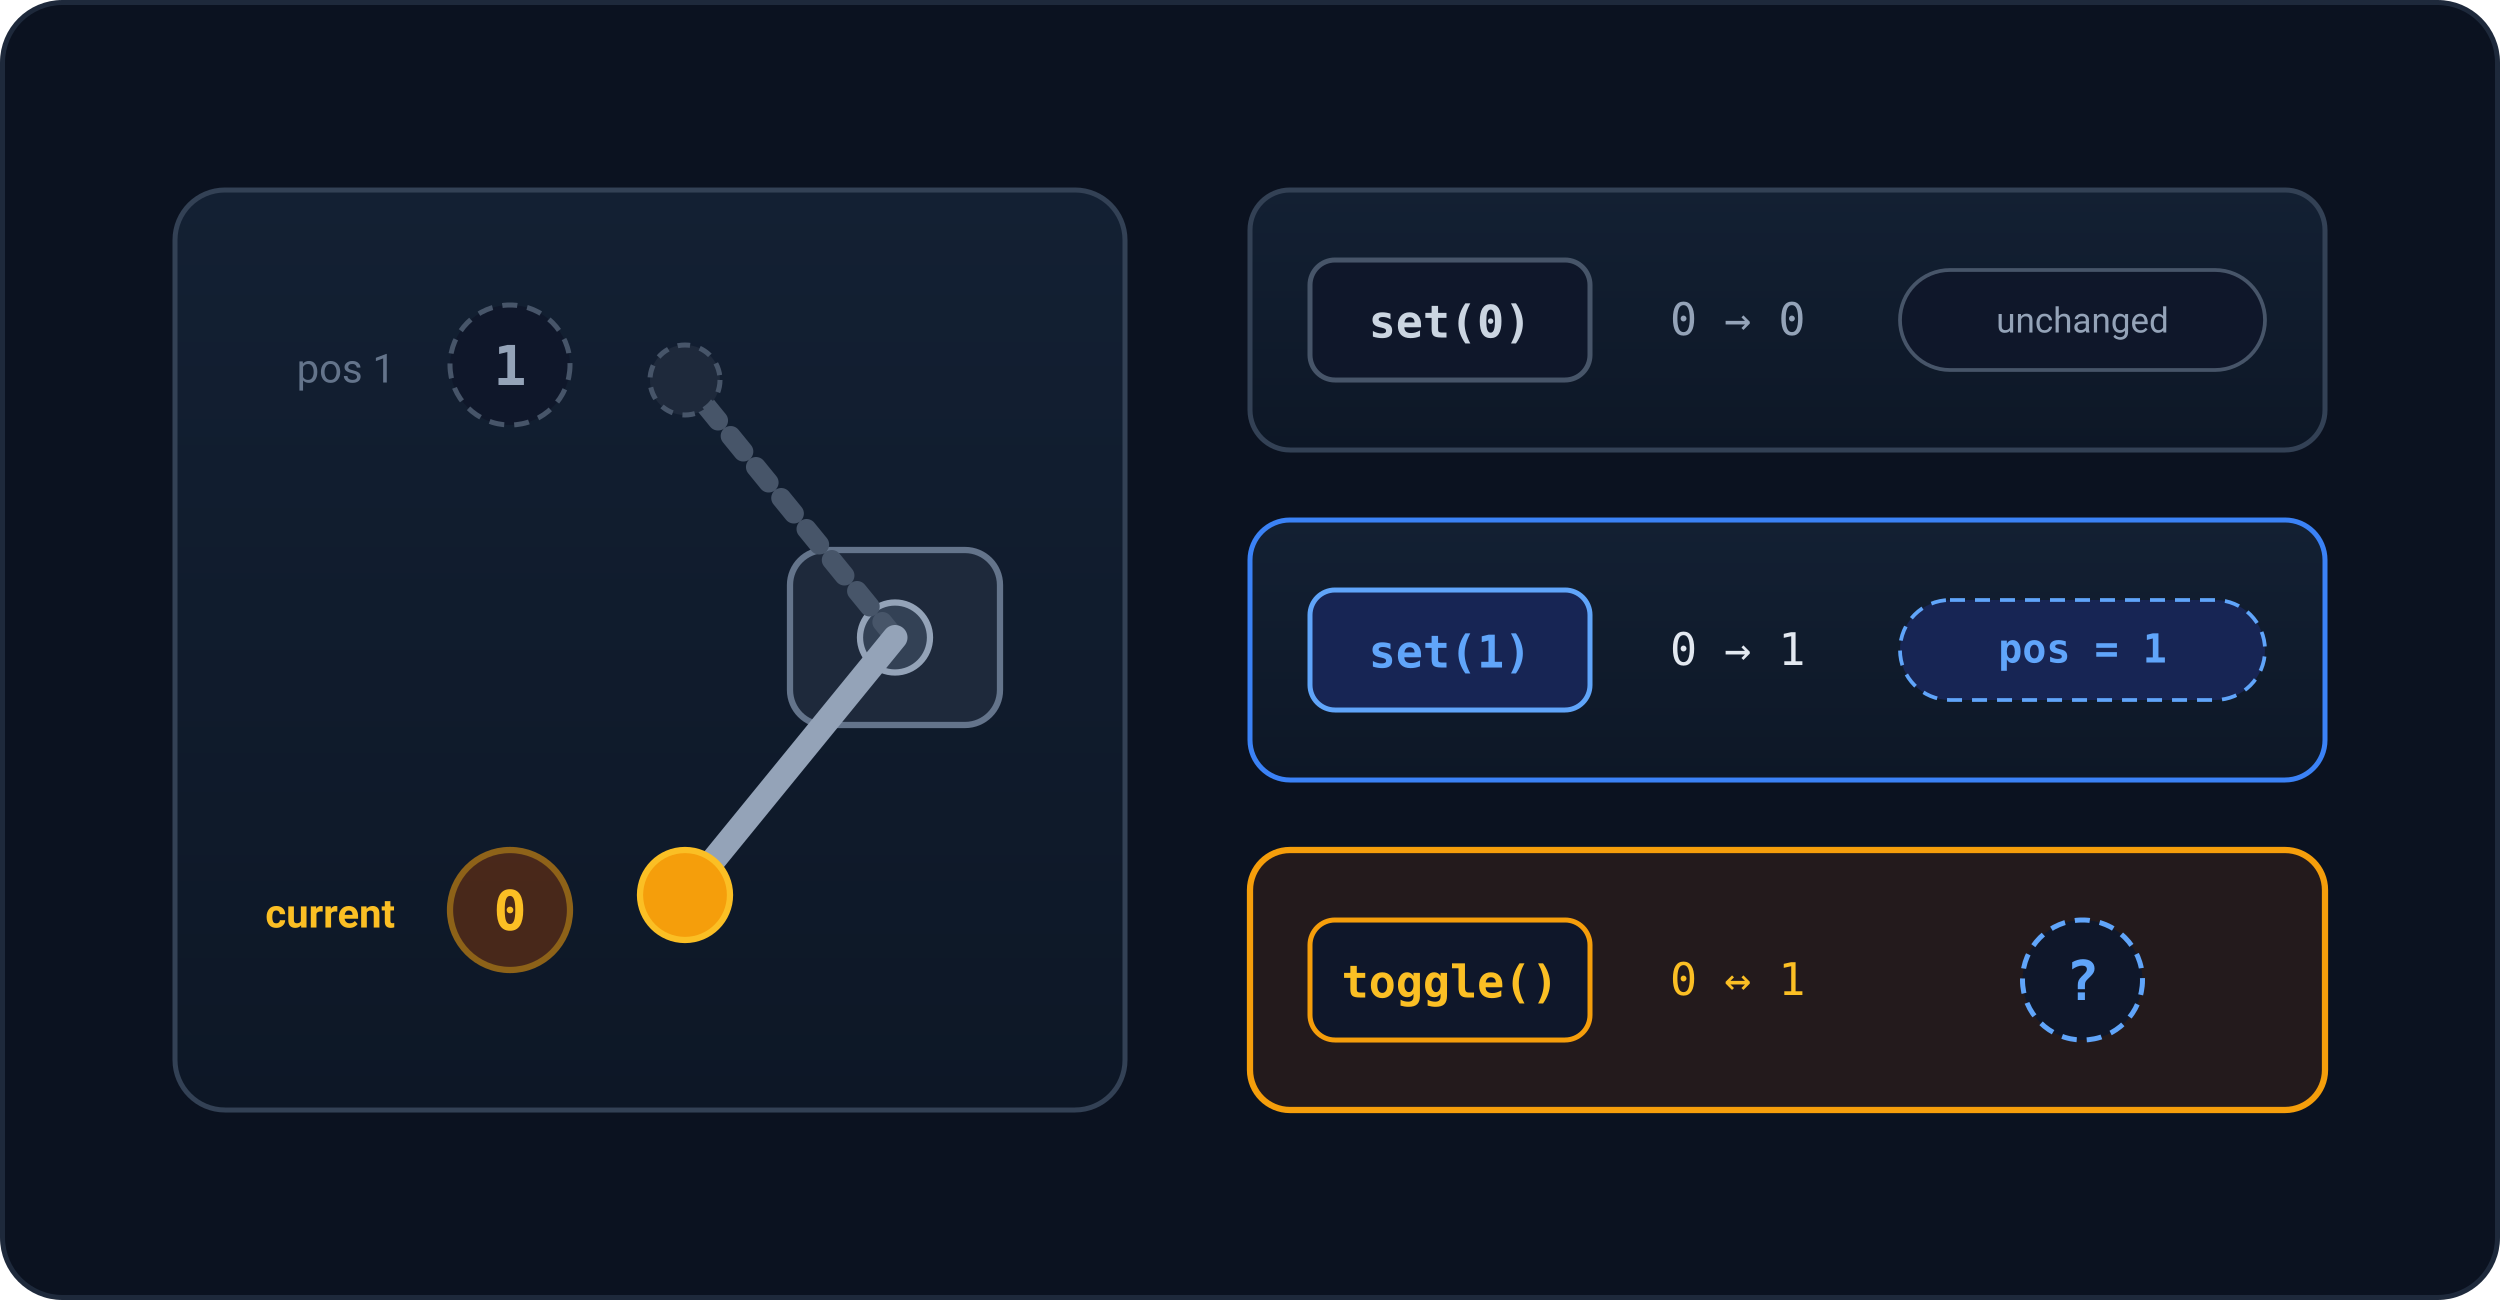
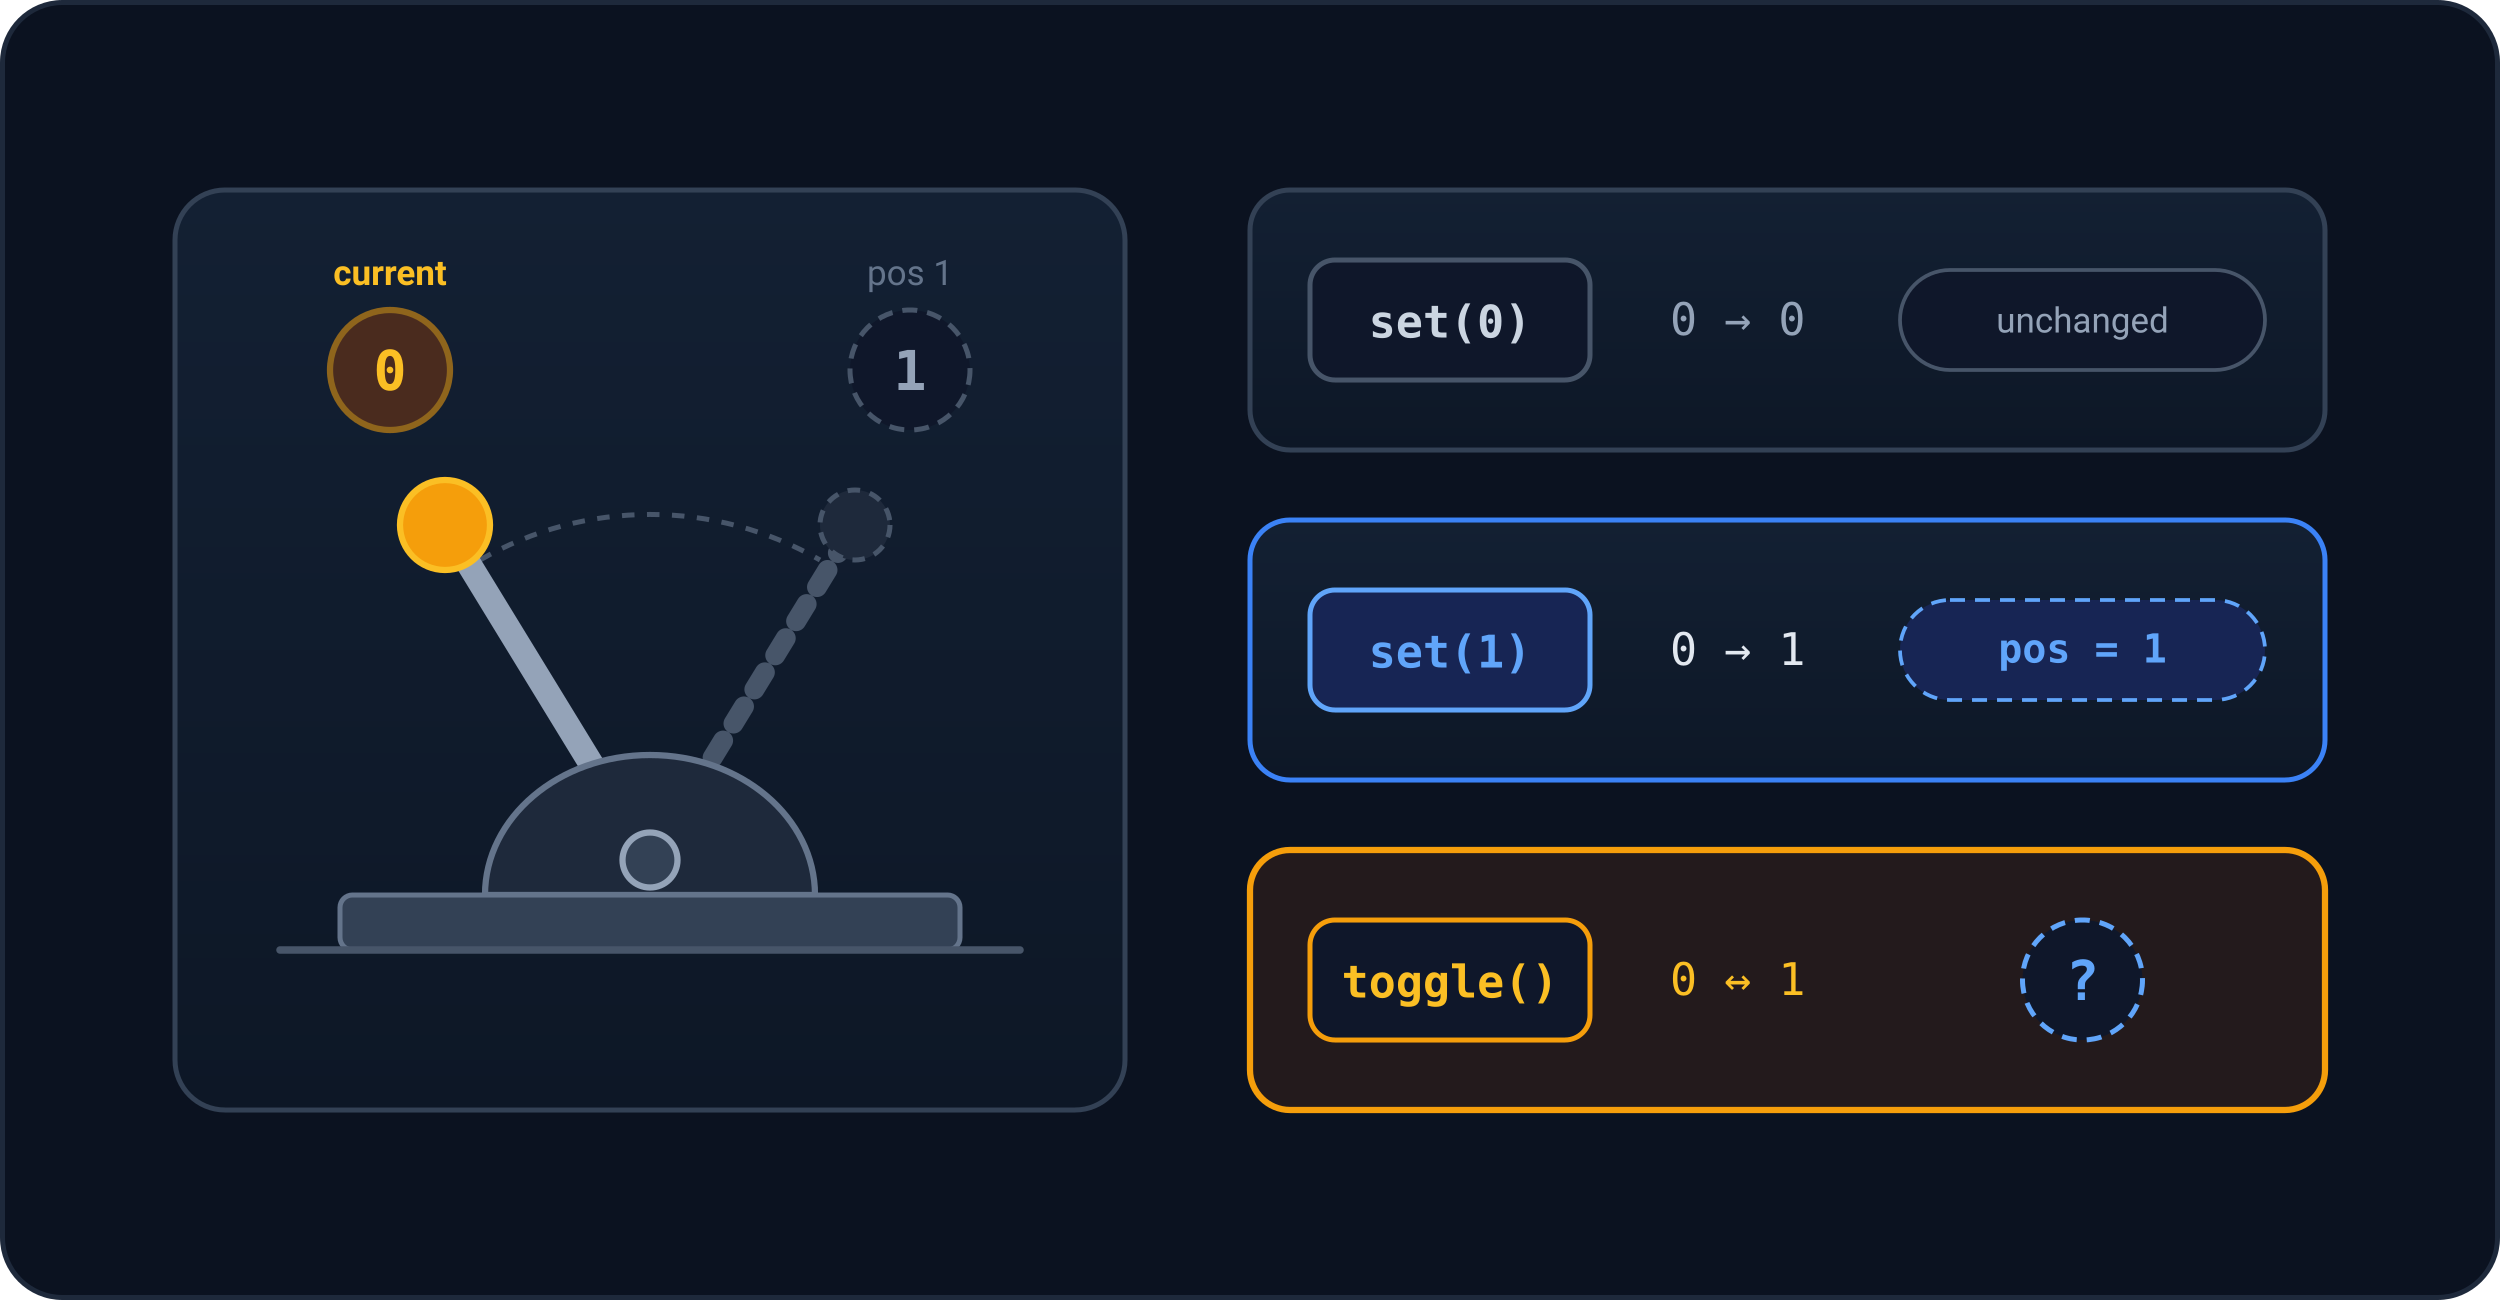
<svg xmlns="http://www.w3.org/2000/svg" viewBox="0 0 1000 520" role="img" aria-labelledby="leverTitle leverDesc">
  <defs>
    <linearGradient id="leverPanel" x1="0" y1="0" x2="0" y2="1">
      <stop offset="0%" stop-color="#132033" />
      <stop offset="100%" stop-color="#0d1726" />
    </linearGradient>
  </defs>
  <rect x="1" y="1" width="998" height="518" rx="24" fill="#0b1220" stroke="#1e293b" stroke-width="2" />
  <g>
    <rect x="70" y="76" width="380" height="368" rx="20" fill="url(#leverPanel)" stroke="#334155" stroke-width="2" />
    <g>
-       <text x="158" y="153" text-anchor="end" font-family="ui-sans-serif, system-ui, -apple-system, Segoe UI, Roboto, sans-serif" font-size="16" fill="#64748b">pos 1</text>
-       <circle cx="204" cy="146" r="24" fill="#0f172a" stroke="#475569" stroke-width="2" stroke-dasharray="6 4" />
-       <text x="204" y="154" text-anchor="middle" font-family="ui-monospace, SFMono-Regular, Menlo, Consolas, monospace" font-size="22" font-weight="700" fill="#94a3b8">1</text>
+       <circle cx="156" cy="148" r="24" fill="#78350f" opacity="0.55" stroke="#f59e0b" stroke-width="2.5" />
+       <text x="156" y="156" text-anchor="middle" font-family="ui-monospace, SFMono-Regular, Menlo, Consolas, monospace" font-size="22" font-weight="700" fill="#fbbf24">0</text>
+       <text x="156" y="114" text-anchor="middle" font-family="ui-sans-serif, system-ui, -apple-system, Segoe UI, Roboto, sans-serif" font-size="14" font-weight="600" fill="#fbbf24">current</text>
    </g>
    <g>
-       <text x="158" y="371" text-anchor="end" font-family="ui-sans-serif, system-ui, -apple-system, Segoe UI, Roboto, sans-serif" font-size="16" font-weight="600" fill="#fbbf24">current</text>
-       <circle cx="204" cy="364" r="24" fill="#78350f" opacity="0.55" stroke="#f59e0b" stroke-width="2.5" />
-       <text x="204" y="372" text-anchor="middle" font-family="ui-monospace, SFMono-Regular, Menlo, Consolas, monospace" font-size="22" font-weight="700" fill="#fbbf24">0</text>
+       <circle cx="364" cy="148" r="24" fill="#0f172a" stroke="#475569" stroke-width="2" stroke-dasharray="6 4" />
+       <text x="364" y="156" text-anchor="middle" font-family="ui-monospace, SFMono-Regular, Menlo, Consolas, monospace" font-size="22" font-weight="700" fill="#94a3b8">1</text>
+       <text x="364" y="114" text-anchor="middle" font-family="ui-sans-serif, system-ui, -apple-system, Segoe UI, Roboto, sans-serif" font-size="14" fill="#64748b">pos 1</text>
    </g>
-     <rect x="316" y="220" width="84" height="70" rx="14" fill="#1e293b" stroke="#64748b" stroke-width="2.5" />
-     <circle cx="358" cy="255" r="14" fill="#334155" stroke="#94a3b8" stroke-width="2.5" />
-     <line x1="358" y1="255" x2="274" y2="152" stroke="#475569" stroke-width="8" stroke-linecap="round" stroke-dasharray="8 8" />
-     <circle cx="274" cy="152" r="14" fill="#1e293b" stroke="#475569" stroke-width="2" stroke-dasharray="5 4" />
-     <line x1="358" y1="255" x2="274" y2="358" stroke="#94a3b8" stroke-width="10" stroke-linecap="round" />
-     <circle cx="274" cy="358" r="18" fill="#f59e0b" stroke="#fbbf24" stroke-width="2.5" />
+     <path d="M 192 224 A 136 136 0 0 1 328 224" fill="none" stroke="#475569" stroke-width="2" stroke-dasharray="5 5" />
+     <line x1="260" y1="344" x2="342" y2="210" stroke="#475569" stroke-width="8" stroke-linecap="round" stroke-dasharray="8 8" />
+     <circle cx="342" cy="210" r="14" fill="#1e293b" stroke="#475569" stroke-width="2" stroke-dasharray="5 4" />
+     <line x1="260" y1="344" x2="178" y2="210" stroke="#94a3b8" stroke-width="10" stroke-linecap="round" />
+     <circle cx="178" cy="210" r="18" fill="#f59e0b" stroke="#fbbf24" stroke-width="2.5" />
+     <path d="M 194 358 A 66 56 0 0 1 326 358 Z" fill="#1e293b" stroke="#64748b" stroke-width="2.5" />
+     <circle cx="260" cy="344" r="11" fill="#334155" stroke="#94a3b8" stroke-width="2.5" />
+     <rect x="136" y="358" width="248" height="22" rx="5" fill="#334155" stroke="#64748b" stroke-width="2" />
+     <line x1="112" y1="380" x2="408" y2="380" stroke="#475569" stroke-width="3" stroke-linecap="round" />
  </g>
  <g>
    <rect x="500" y="76" width="430" height="104" rx="16" fill="url(#leverPanel)" stroke="#334155" stroke-width="2" />
    <rect x="524" y="104" width="112" height="48" rx="10" fill="#0f172a" stroke="#475569" stroke-width="2" />
    <text x="580" y="135" text-anchor="middle" font-family="ui-monospace, SFMono-Regular, Menlo, Consolas, monospace" font-size="18" font-weight="600" fill="#cbd5e1">set(0)</text>
    <text x="668" y="134" font-family="ui-monospace, SFMono-Regular, Menlo, Consolas, monospace" font-size="18" fill="#94a3b8">0 → 0</text>
    <rect x="760" y="108" width="146" height="40" rx="20" fill="#0f172a" stroke="#475569" stroke-width="1.5" />
    <text x="833" y="133" text-anchor="middle" font-family="ui-sans-serif, system-ui, -apple-system, Segoe UI, Roboto, sans-serif" font-size="14" fill="#94a3b8">unchanged</text>
    <rect x="500" y="208" width="430" height="104" rx="16" fill="url(#leverPanel)" stroke="#3b82f6" stroke-width="2" />
    <rect x="524" y="236" width="112" height="48" rx="10" fill="#172554" stroke="#60a5fa" stroke-width="2" />
    <text x="580" y="267" text-anchor="middle" font-family="ui-monospace, SFMono-Regular, Menlo, Consolas, monospace" font-size="18" font-weight="600" fill="#60a5fa">set(1)</text>
    <text x="668" y="266" font-family="ui-monospace, SFMono-Regular, Menlo, Consolas, monospace" font-size="18" fill="#e2e8f0">0 → 1</text>
    <rect x="760" y="240" width="146" height="40" rx="20" fill="#172554" stroke="#60a5fa" stroke-width="1.5" stroke-dasharray="6 4" />
    <text x="833" y="265" text-anchor="middle" font-family="ui-monospace, SFMono-Regular, Menlo, Consolas, monospace" font-size="16" font-weight="700" fill="#60a5fa">pos = 1</text>
    <rect x="500" y="340" width="430" height="104" rx="16" fill="#78350f" opacity="0.22" />
    <rect x="500" y="340" width="430" height="104" rx="16" fill="none" stroke="#f59e0b" stroke-width="2.5" />
    <rect x="524" y="368" width="112" height="48" rx="10" fill="#0f172a" stroke="#f59e0b" stroke-width="2" />
    <text x="580" y="399" text-anchor="middle" font-family="ui-monospace, SFMono-Regular, Menlo, Consolas, monospace" font-size="18" font-weight="600" fill="#fbbf24">toggle()</text>
    <text x="668" y="398" font-family="ui-monospace, SFMono-Regular, Menlo, Consolas, monospace" font-size="18" fill="#fbbf24">0 ↔ 1</text>
    <circle cx="833" cy="392" r="24" fill="#0f172a" stroke="#60a5fa" stroke-width="2" stroke-dasharray="6 4" />
    <text x="833" y="400" text-anchor="middle" font-family="ui-monospace, SFMono-Regular, Menlo, Consolas, monospace" font-size="22" font-weight="700" fill="#60a5fa">?</text>
  </g>
</svg>
